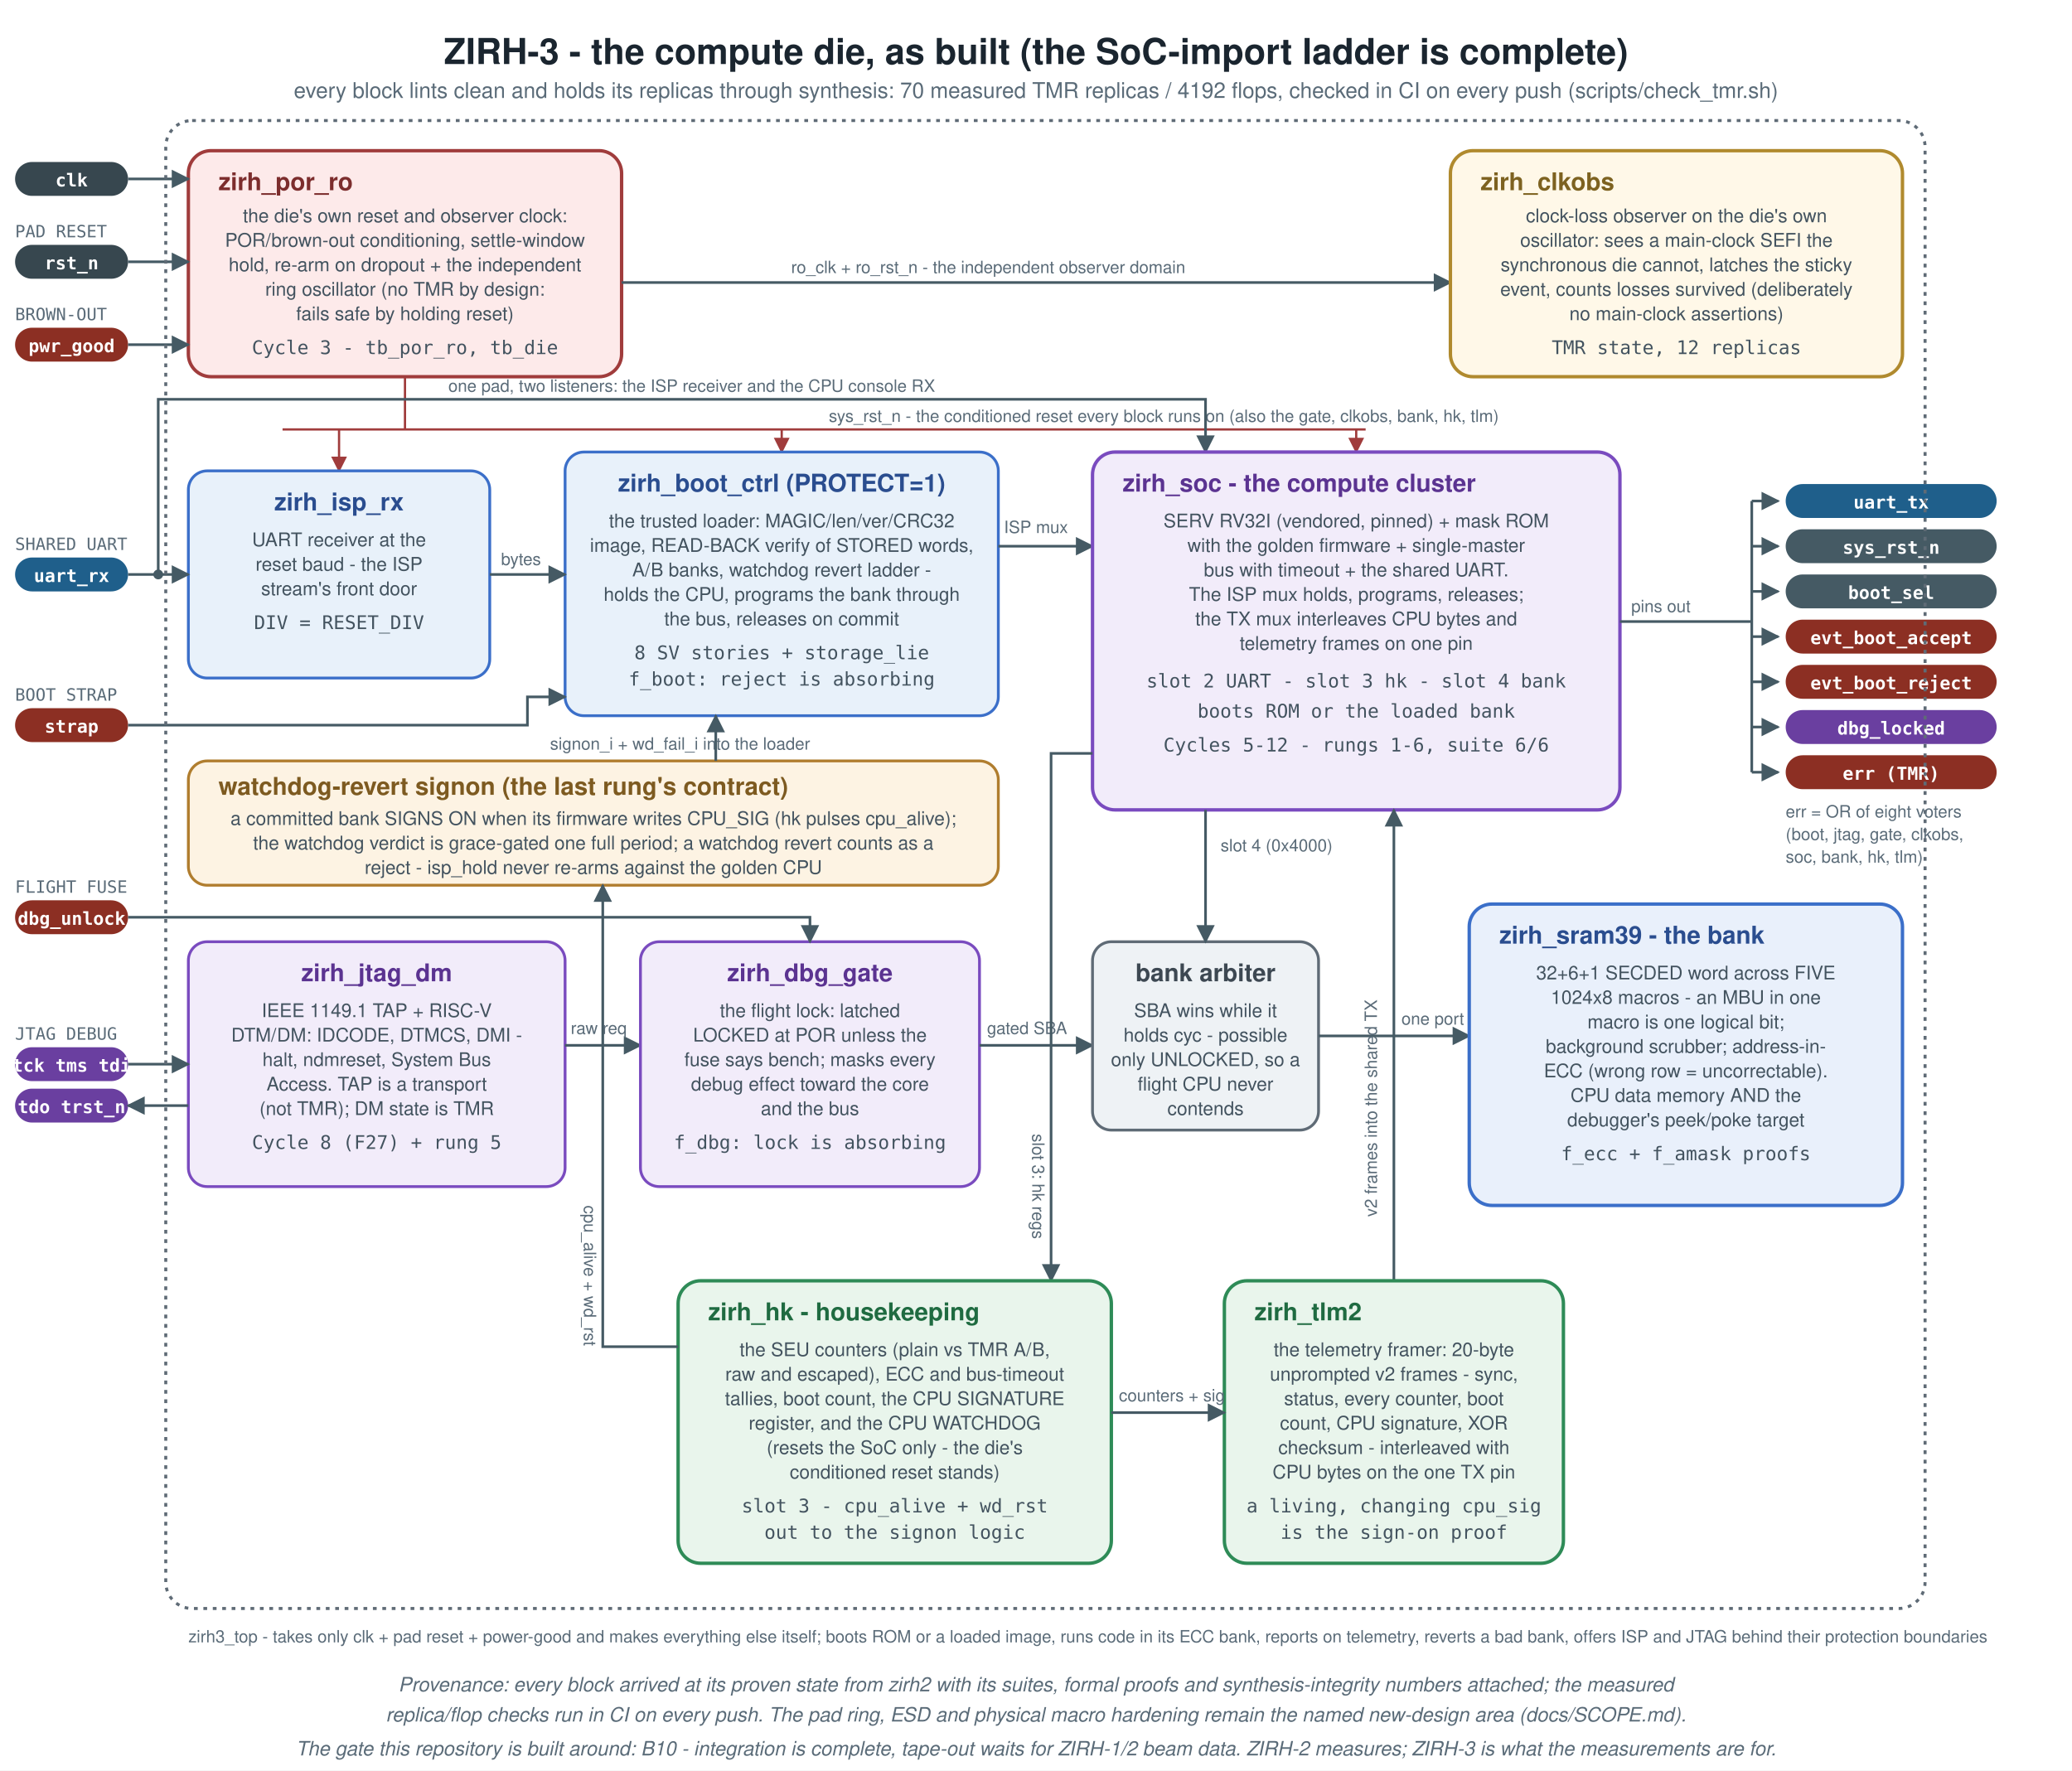
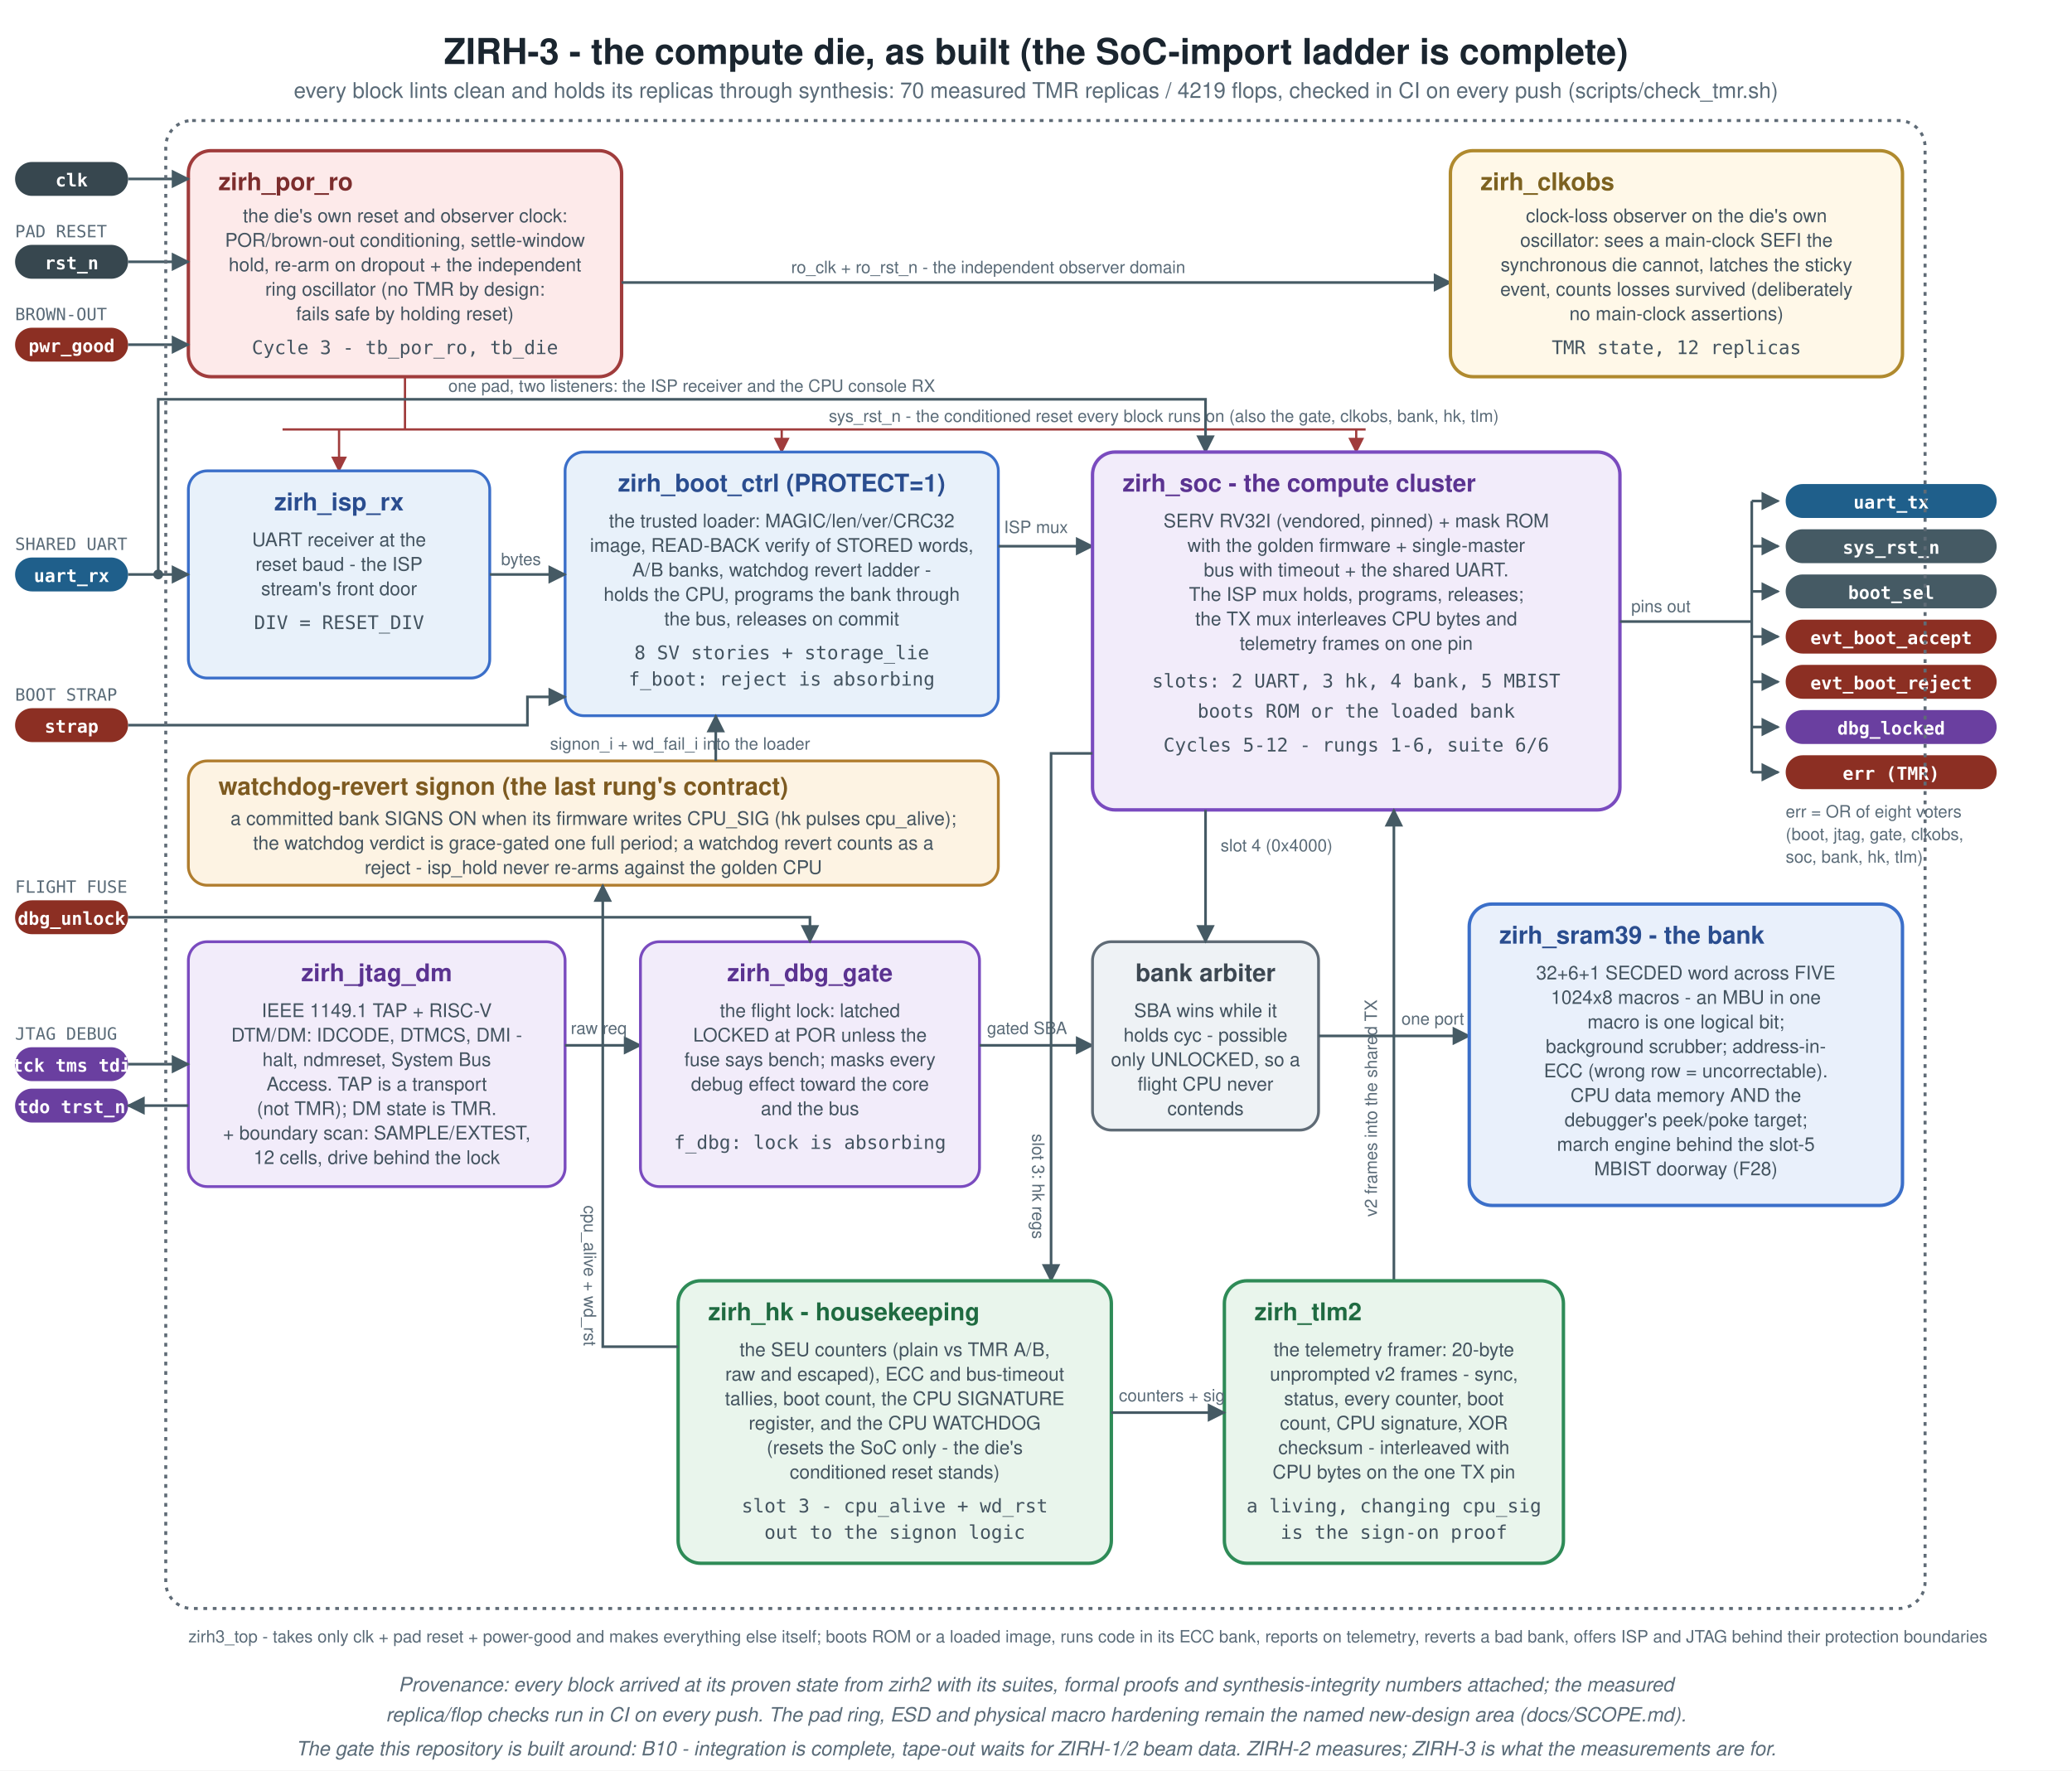
<svg xmlns="http://www.w3.org/2000/svg" viewBox="0 0 1100 940" font-family="-apple-system,'Segoe UI',Helvetica,Arial,sans-serif">
  <defs>
    <marker id="arr" viewBox="0 0 10 10" refX="9" refY="5" markerWidth="7" markerHeight="7" orient="auto-start-reverse">
      <path d="M0 0 L10 5 L0 10 z" fill="#455a64" />
    </marker>
    <marker id="arrR" viewBox="0 0 10 10" refX="9" refY="5" markerWidth="7" markerHeight="7" orient="auto-start-reverse">
      <path d="M0 0 L10 5 L0 10 z" fill="#a03c3c" />
    </marker>
  </defs>
  <style>
    .title   { font-size: 19px; font-weight: 700; fill: #1a252f; }
    .sub     { font-size: 11.5px; fill: #5a6b78; }
    .gtitle  { font-size: 13px; font-weight: 700; }
    .btext   { font-size: 10px; fill: #43535f; }
    .mono    { font-family: 'SFMono-Regular',Consolas,Menlo,monospace; }
    .pin     { font-size: 9.5px; font-weight: 600; fill: #ffffff; }
    .pinlbl  { font-size: 9px; fill: #5a6b78; }
    .wire    { stroke: #455a64; stroke-width: 1.4; fill: none; }
    .rwire   { stroke: #a03c3c; stroke-width: 1.2; fill: none; }
    .note    { font-size: 10.5px; fill: #5a6b78; font-style: italic; }
  </style>
  <rect x="0" y="0" width="1100" height="940" fill="#ffffff" />
  <text x="550" y="34" text-anchor="middle" class="title">ZIRH-3 - the compute die, as built (the SoC-import ladder is complete)</text>
-   <text x="550" y="52" text-anchor="middle" class="sub">every block lints clean and holds its replicas through synthesis: 70 measured TMR replicas / 4192 flops, checked in CI on every push (scripts/check_tmr.sh)</text>
+   <text x="550" y="52" text-anchor="middle" class="sub">every block lints clean and holds its replicas through synthesis: 70 measured TMR replicas / 4219 flops, checked in CI on every push (scripts/check_tmr.sh)</text>
  <g class="mono">
    <rect x="8" y="86" width="60" height="18" rx="9" fill="#37474f" />
    <text x="38" y="99" text-anchor="middle" class="pin">clk</text>
    <text x="8" y="126" class="pinlbl">PAD RESET</text>
    <rect x="8" y="130" width="60" height="18" rx="9" fill="#37474f" />
    <text x="38" y="143" text-anchor="middle" class="pin">rst_n</text>
    <text x="8" y="170" class="pinlbl">BROWN-OUT</text>
    <rect x="8" y="174" width="60" height="18" rx="9" fill="#8c2f23" />
    <text x="38" y="187" text-anchor="middle" class="pin">pwr_good</text>
    <text x="8" y="292" class="pinlbl">SHARED UART</text>
    <rect x="8" y="296" width="60" height="18" rx="9" fill="#1f5f8b" />
    <text x="38" y="309" text-anchor="middle" class="pin">uart_rx</text>
    <text x="8" y="372" class="pinlbl">BOOT STRAP</text>
    <rect x="8" y="376" width="60" height="18" rx="9" fill="#8c2f23" />
    <text x="38" y="389" text-anchor="middle" class="pin">strap</text>
    <text x="8" y="474" class="pinlbl">FLIGHT FUSE</text>
    <rect x="8" y="478" width="60" height="18" rx="9" fill="#8c2f23" />
    <text x="38" y="491" text-anchor="middle" class="pin">dbg_unlock</text>
    <text x="8" y="552" class="pinlbl">JTAG DEBUG</text>
    <rect x="8" y="556" width="60" height="18" rx="9" fill="#6a3fa0" />
    <text x="38" y="569" text-anchor="middle" class="pin">tck tms tdi</text>
    <rect x="8" y="578" width="60" height="18" rx="9" fill="#6a3fa0" />
    <text x="38" y="591" text-anchor="middle" class="pin">tdo trst_n</text>
  </g>
  <rect x="100" y="80" width="230" height="120" rx="12" fill="#fdeaea" stroke="#a03c3c" stroke-width="1.8" />
  <text x="116" y="101" class="gtitle" fill="#7c2d2d">zirh_por_ro</text>
  <text x="215" y="118" text-anchor="middle" class="btext">the die's own reset and observer clock:</text>
  <text x="215" y="131" text-anchor="middle" class="btext">POR/brown-out conditioning, settle-window</text>
  <text x="215" y="144" text-anchor="middle" class="btext">hold, re-arm on dropout + the independent</text>
  <text x="215" y="157" text-anchor="middle" class="btext">ring oscillator (no TMR by design:</text>
  <text x="215" y="170" text-anchor="middle" class="btext">fails safe by holding reset)</text>
  <text x="215" y="188" text-anchor="middle" class="btext mono">Cycle 3 - tb_por_ro, tb_die</text>
  <path d="M68 95 L100 95" class="wire" marker-end="url(#arr)" />
  <path d="M68 139 L100 139" class="wire" marker-end="url(#arr)" />
  <path d="M68 183 L100 183" class="wire" marker-end="url(#arr)" />
  <path d="M215 200 L215 228" class="rwire" />
  <path d="M150 228 L725 228" class="rwire" />
  <path d="M180 228 L180 250" class="rwire" marker-end="url(#arrR)" />
  <path d="M415 228 L415 240" class="rwire" marker-end="url(#arrR)" />
  <path d="M720 228 L720 240" class="rwire" marker-end="url(#arrR)" />
  <text x="440" y="224" class="pinlbl" fill="#a03c3c">sys_rst_n - the conditioned reset every block runs on (also the gate, clkobs, bank, hk, tlm)</text>
  <path d="M330 150 L770 150" class="wire" marker-end="url(#arr)" />
  <text x="420" y="145" class="pinlbl">ro_clk + ro_rst_n - the independent observer domain</text>
  <rect x="770" y="80" width="240" height="120" rx="12" fill="#fff8e8" stroke="#b08a2e" stroke-width="1.8" />
  <text x="786" y="101" class="gtitle" fill="#7d6220">zirh_clkobs</text>
  <text x="890" y="118" text-anchor="middle" class="btext">clock-loss observer on the die's own</text>
  <text x="890" y="131" text-anchor="middle" class="btext">oscillator: sees a main-clock SEFI the</text>
  <text x="890" y="144" text-anchor="middle" class="btext">synchronous die cannot, latches the sticky</text>
  <text x="890" y="157" text-anchor="middle" class="btext">event, counts losses survived (deliberately</text>
  <text x="890" y="170" text-anchor="middle" class="btext">no main-clock assertions)</text>
  <text x="890" y="188" text-anchor="middle" class="btext mono">TMR state, 12 replicas</text>
  <rect x="100" y="250" width="160" height="110" rx="10" fill="#e8f1fa" stroke="#3b6fc9" stroke-width="1.5" />
  <text x="180" y="271" text-anchor="middle" class="gtitle" fill="#2a4d8f">zirh_isp_rx</text>
  <text x="180" y="290" text-anchor="middle" class="btext">UART receiver at the</text>
  <text x="180" y="303" text-anchor="middle" class="btext">reset baud - the ISP</text>
  <text x="180" y="316" text-anchor="middle" class="btext">stream's front door</text>
  <text x="180" y="334" text-anchor="middle" class="btext mono">DIV = RESET_DIV</text>
  <path d="M68 305 L100 305" class="wire" marker-end="url(#arr)" />
  <circle cx="84" cy="305" r="2.6" fill="#455a64" />
  <path d="M84 305 L84 212 L640 212 L640 240" class="wire" marker-end="url(#arr)" />
  <text x="238" y="208" class="pinlbl">one pad, two listeners: the ISP receiver and the CPU console RX</text>
  <rect x="300" y="240" width="230" height="140" rx="10" fill="#e8f1fa" stroke="#3b6fc9" stroke-width="1.5" />
  <text x="415" y="261" text-anchor="middle" class="gtitle" fill="#2a4d8f">zirh_boot_ctrl (PROTECT=1)</text>
  <text x="415" y="280" text-anchor="middle" class="btext">the trusted loader: MAGIC/len/ver/CRC32</text>
  <text x="415" y="293" text-anchor="middle" class="btext">image, READ-BACK verify of STORED words,</text>
  <text x="415" y="306" text-anchor="middle" class="btext">A/B banks, watchdog revert ladder -</text>
  <text x="415" y="319" text-anchor="middle" class="btext">holds the CPU, programs the bank through</text>
  <text x="415" y="332" text-anchor="middle" class="btext">the bus, releases on commit</text>
  <text x="415" y="350" text-anchor="middle" class="btext mono">8 SV stories + storage_lie</text>
  <text x="415" y="364" text-anchor="middle" class="btext mono">f_boot: reject is absorbing</text>
  <path d="M260 305 L300 305" class="wire" marker-end="url(#arr)" />
  <text x="266" y="300" class="pinlbl">bytes</text>
  <path d="M68 385 L280 385 L280 370 L300 370" class="wire" marker-end="url(#arr)" />
  <path d="M530 290 L580 290" class="wire" marker-end="url(#arr)" />
  <text x="533" y="283" class="pinlbl">ISP mux</text>
  <rect x="580" y="240" width="280" height="190" rx="12" fill="#f2ecfa" stroke="#7a4bbf" stroke-width="1.8" />
  <text x="596" y="261" class="gtitle" fill="#5b3391">zirh_soc - the compute cluster</text>
  <text x="720" y="280" text-anchor="middle" class="btext">SERV RV32I (vendored, pinned) + mask ROM</text>
  <text x="720" y="293" text-anchor="middle" class="btext">with the golden firmware + single-master</text>
  <text x="720" y="306" text-anchor="middle" class="btext">bus with timeout + the shared UART.</text>
  <text x="720" y="319" text-anchor="middle" class="btext">The ISP mux holds, programs, releases;</text>
  <text x="720" y="332" text-anchor="middle" class="btext">the TX mux interleaves CPU bytes and</text>
  <text x="720" y="345" text-anchor="middle" class="btext">telemetry frames on one pin</text>
-   <text x="720" y="365" text-anchor="middle" class="btext mono">slot 2 UART - slot 3 hk - slot 4 bank</text>
+   <text x="720" y="365" text-anchor="middle" class="btext mono">slots: 2 UART, 3 hk, 4 bank, 5 MBIST</text>
  <text x="720" y="381" text-anchor="middle" class="btext mono">boots ROM or the loaded bank</text>
  <text x="720" y="399" text-anchor="middle" class="btext mono">Cycles 5-12 - rungs 1-6, suite 6/6</text>
  <path d="M860 330 L930 330" class="wire" />
  <path d="M930 266 L930 410" class="wire" />
  <path d="M930 266 L944 266" class="wire" marker-end="url(#arr)" />
  <path d="M930 290 L944 290" class="wire" marker-end="url(#arr)" />
  <path d="M930 314 L944 314" class="wire" marker-end="url(#arr)" />
  <path d="M930 338 L944 338" class="wire" marker-end="url(#arr)" />
  <path d="M930 362 L944 362" class="wire" marker-end="url(#arr)" />
  <path d="M930 386 L944 386" class="wire" marker-end="url(#arr)" />
  <path d="M930 410 L944 410" class="wire" marker-end="url(#arr)" />
  <g class="mono">
    <rect x="948" y="257" width="112" height="18" rx="9" fill="#1f5f8b" />
    <text x="1004" y="270" text-anchor="middle" class="pin">uart_tx</text>
    <rect x="948" y="281" width="112" height="18" rx="9" fill="#455a64" />
    <text x="1004" y="294" text-anchor="middle" class="pin">sys_rst_n</text>
    <rect x="948" y="305" width="112" height="18" rx="9" fill="#455a64" />
    <text x="1004" y="318" text-anchor="middle" class="pin">boot_sel</text>
    <rect x="948" y="329" width="112" height="18" rx="9" fill="#8c2f23" />
    <text x="1004" y="342" text-anchor="middle" class="pin">evt_boot_accept</text>
    <rect x="948" y="353" width="112" height="18" rx="9" fill="#8c2f23" />
    <text x="1004" y="366" text-anchor="middle" class="pin">evt_boot_reject</text>
    <rect x="948" y="377" width="112" height="18" rx="9" fill="#6a3fa0" />
    <text x="1004" y="390" text-anchor="middle" class="pin">dbg_locked</text>
    <rect x="948" y="401" width="112" height="18" rx="9" fill="#8c2f23" />
    <text x="1004" y="414" text-anchor="middle" class="pin">err (TMR)</text>
  </g>
  <text x="866" y="325" class="pinlbl">pins out</text>
  <text x="948" y="434" class="pinlbl">err = OR of eight voters</text>
  <text x="948" y="446" class="pinlbl">(boot, jtag, gate, clkobs,</text>
  <text x="948" y="458" class="pinlbl">soc, bank, hk, tlm)</text>
  <rect x="100" y="404" width="430" height="66" rx="10" fill="#fdf3e3" stroke="#b07d2e" stroke-width="1.5" />
  <text x="116" y="422" class="gtitle" fill="#7d5a20">watchdog-revert signon (the last rung's contract)</text>
  <text x="315" y="438" text-anchor="middle" class="btext">a committed bank SIGNS ON when its firmware writes CPU_SIG (hk pulses cpu_alive);</text>
  <text x="315" y="451" text-anchor="middle" class="btext">the watchdog verdict is grace-gated one full period; a watchdog revert counts as a</text>
  <text x="315" y="464" text-anchor="middle" class="btext">reject - isp_hold never re-arms against the golden CPU</text>
  <path d="M380 404 L380 380" class="wire" marker-end="url(#arr)" />
  <text x="292" y="398" class="pinlbl">signon_i + wd_fail_i into the loader</text>
  <rect x="100" y="500" width="200" height="130" rx="10" fill="#f2ecfa" stroke="#7a4bbf" stroke-width="1.5" />
  <text x="200" y="521" text-anchor="middle" class="gtitle" fill="#5b3391">zirh_jtag_dm</text>
  <text x="200" y="540" text-anchor="middle" class="btext">IEEE 1149.1 TAP + RISC-V</text>
  <text x="200" y="553" text-anchor="middle" class="btext">DTM/DM: IDCODE, DTMCS, DMI -</text>
  <text x="200" y="566" text-anchor="middle" class="btext">halt, ndmreset, System Bus</text>
  <text x="200" y="579" text-anchor="middle" class="btext">Access. TAP is a transport</text>
-   <text x="200" y="592" text-anchor="middle" class="btext">(not TMR); DM state is TMR</text>
-   <text x="200" y="610" text-anchor="middle" class="btext mono">Cycle 8 (F27) + rung 5</text>
+   <text x="200" y="592" text-anchor="middle" class="btext">(not TMR); DM state is TMR.</text>
+   <text x="200" y="605" text-anchor="middle" class="btext">+ boundary scan: SAMPLE/EXTEST,</text>
+   <text x="200" y="618" text-anchor="middle" class="btext">12 cells, drive behind the lock</text>
  <path d="M68 565 L100 565" class="wire" marker-end="url(#arr)" />
  <path d="M100 587 L68 587" class="wire" marker-end="url(#arr)" />
  <path d="M300 555 L340 555" class="wire" marker-end="url(#arr)" />
  <text x="303" y="549" class="pinlbl">raw req</text>
  <rect x="340" y="500" width="180" height="130" rx="10" fill="#f2ecfa" stroke="#7a4bbf" stroke-width="1.5" />
  <text x="430" y="521" text-anchor="middle" class="gtitle" fill="#5b3391">zirh_dbg_gate</text>
  <text x="430" y="540" text-anchor="middle" class="btext">the flight lock: latched</text>
  <text x="430" y="553" text-anchor="middle" class="btext">LOCKED at POR unless the</text>
  <text x="430" y="566" text-anchor="middle" class="btext">fuse says bench; masks every</text>
  <text x="430" y="579" text-anchor="middle" class="btext">debug effect toward the core</text>
  <text x="430" y="592" text-anchor="middle" class="btext">and the bus</text>
  <text x="430" y="610" text-anchor="middle" class="btext mono">f_dbg: lock is absorbing</text>
  <path d="M68 487 L430 487 L430 500" class="wire" marker-end="url(#arr)" />
  <path d="M520 555 L580 555" class="wire" marker-end="url(#arr)" />
  <text x="524" y="549" class="pinlbl">gated SBA</text>
  <rect x="580" y="500" width="120" height="100" rx="10" fill="#eef2f5" stroke="#5f6b76" stroke-width="1.5" />
  <text x="640" y="521" text-anchor="middle" class="gtitle" fill="#3d4852">bank arbiter</text>
  <text x="640" y="540" text-anchor="middle" class="btext">SBA wins while it</text>
  <text x="640" y="553" text-anchor="middle" class="btext">holds cyc - possible</text>
  <text x="640" y="566" text-anchor="middle" class="btext">only UNLOCKED, so a</text>
  <text x="640" y="579" text-anchor="middle" class="btext">flight CPU never</text>
  <text x="640" y="592" text-anchor="middle" class="btext">contends</text>
  <path d="M640 430 L640 500" class="wire" marker-end="url(#arr)" />
  <text x="648" y="452" class="pinlbl">slot 4 (0x4000)</text>
  <path d="M700 550 L780 550" class="wire" marker-end="url(#arr)" />
  <text x="744" y="544" class="pinlbl">one port</text>
  <rect x="780" y="480" width="230" height="160" rx="12" fill="#e9f0fb" stroke="#3b6fc9" stroke-width="1.8" />
  <text x="796" y="501" class="gtitle" fill="#2a4d8f">zirh_sram39 - the bank</text>
  <text x="895" y="520" text-anchor="middle" class="btext">32+6+1 SECDED word across FIVE</text>
  <text x="895" y="533" text-anchor="middle" class="btext">1024x8 macros - an MBU in one</text>
  <text x="895" y="546" text-anchor="middle" class="btext">macro is one logical bit;</text>
  <text x="895" y="559" text-anchor="middle" class="btext">background scrubber; address-in-</text>
  <text x="895" y="572" text-anchor="middle" class="btext">ECC (wrong row = uncorrectable).</text>
  <text x="895" y="585" text-anchor="middle" class="btext">CPU data memory AND the</text>
-   <text x="895" y="598" text-anchor="middle" class="btext">debugger's peek/poke target</text>
-   <text x="895" y="616" text-anchor="middle" class="btext mono">f_ecc + f_amask proofs</text>
+   <text x="895" y="598" text-anchor="middle" class="btext">debugger's peek/poke target;</text>
+   <text x="895" y="611" text-anchor="middle" class="btext">march engine behind the slot-5</text>
+   <text x="895" y="624" text-anchor="middle" class="btext">MBIST doorway (F28)</text>
  <path d="M580 400 L558 400 L558 680" class="wire" marker-end="url(#arr)" />
  <text x="548" y="602" class="pinlbl" transform="rotate(90 548 602)">slot 3: hk regs</text>
  <path d="M740 680 L740 430" class="wire" marker-end="url(#arr)" />
  <text x="731" y="646" class="pinlbl" transform="rotate(-90 731 646)">v2 frames into the shared TX</text>
  <rect x="360" y="680" width="230" height="150" rx="12" fill="#e9f5ec" stroke="#2e8b57" stroke-width="1.8" />
  <text x="376" y="701" class="gtitle" fill="#1f6b41">zirh_hk - housekeeping</text>
  <text x="475" y="720" text-anchor="middle" class="btext">the SEU counters (plain vs TMR A/B,</text>
  <text x="475" y="733" text-anchor="middle" class="btext">raw and escaped), ECC and bus-timeout</text>
  <text x="475" y="746" text-anchor="middle" class="btext">tallies, boot count, the CPU SIGNATURE</text>
  <text x="475" y="759" text-anchor="middle" class="btext">register, and the CPU WATCHDOG</text>
  <text x="475" y="772" text-anchor="middle" class="btext">(resets the SoC only - the die's</text>
  <text x="475" y="785" text-anchor="middle" class="btext">conditioned reset stands)</text>
  <text x="475" y="803" text-anchor="middle" class="btext mono">slot 3 - cpu_alive + wd_rst</text>
  <text x="475" y="817" text-anchor="middle" class="btext mono">out to the signon logic</text>
  <path d="M360 715 L320 715 L320 470" class="wire" marker-end="url(#arr)" />
  <text x="310" y="640" class="pinlbl" transform="rotate(90 310 640)">cpu_alive + wd_rst</text>
  <rect x="650" y="680" width="180" height="150" rx="12" fill="#e9f5ec" stroke="#2e8b57" stroke-width="1.8" />
  <text x="666" y="701" class="gtitle" fill="#1f6b41">zirh_tlm2</text>
  <text x="740" y="720" text-anchor="middle" class="btext">the telemetry framer: 20-byte</text>
  <text x="740" y="733" text-anchor="middle" class="btext">unprompted v2 frames - sync,</text>
  <text x="740" y="746" text-anchor="middle" class="btext">status, every counter, boot</text>
  <text x="740" y="759" text-anchor="middle" class="btext">count, CPU signature, XOR</text>
  <text x="740" y="772" text-anchor="middle" class="btext">checksum - interleaved with</text>
  <text x="740" y="785" text-anchor="middle" class="btext">CPU bytes on the one TX pin</text>
  <text x="740" y="803" text-anchor="middle" class="btext mono">a living, changing cpu_sig</text>
  <text x="740" y="817" text-anchor="middle" class="btext mono">is the sign-on proof</text>
  <path d="M590 750 L650 750" class="wire" marker-end="url(#arr)" />
  <text x="594" y="744" class="pinlbl">counters + sig</text>
  <rect x="88" y="64" width="934" height="790" rx="14" fill="none" stroke="#5f6b76" stroke-width="1.6" stroke-dasharray="2 3" />
  <text x="100" y="872" class="pinlbl">zirh3_top - takes only clk + pad reset + power-good and makes everything else itself; boots ROM or a loaded image, runs code in its ECC bank, reports on telemetry, reverts a bad bank, offers ISP and JTAG behind their protection boundaries</text>
  <text x="550" y="898" text-anchor="middle" class="note">Provenance: every block arrived at its proven state from zirh2 with its suites, formal proofs and synthesis-integrity numbers attached; the measured</text>
  <text x="550" y="914" text-anchor="middle" class="note">replica/flop checks run in CI on every push. The pad ring, ESD and physical macro hardening remain the named new-design area (docs/SCOPE.md).</text>
  <text x="550" y="932" text-anchor="middle" class="note">The gate this repository is built around: B10 - integration is complete, tape-out waits for ZIRH-1/2 beam data. ZIRH-2 measures; ZIRH-3 is what the measurements are for.</text>
</svg>
